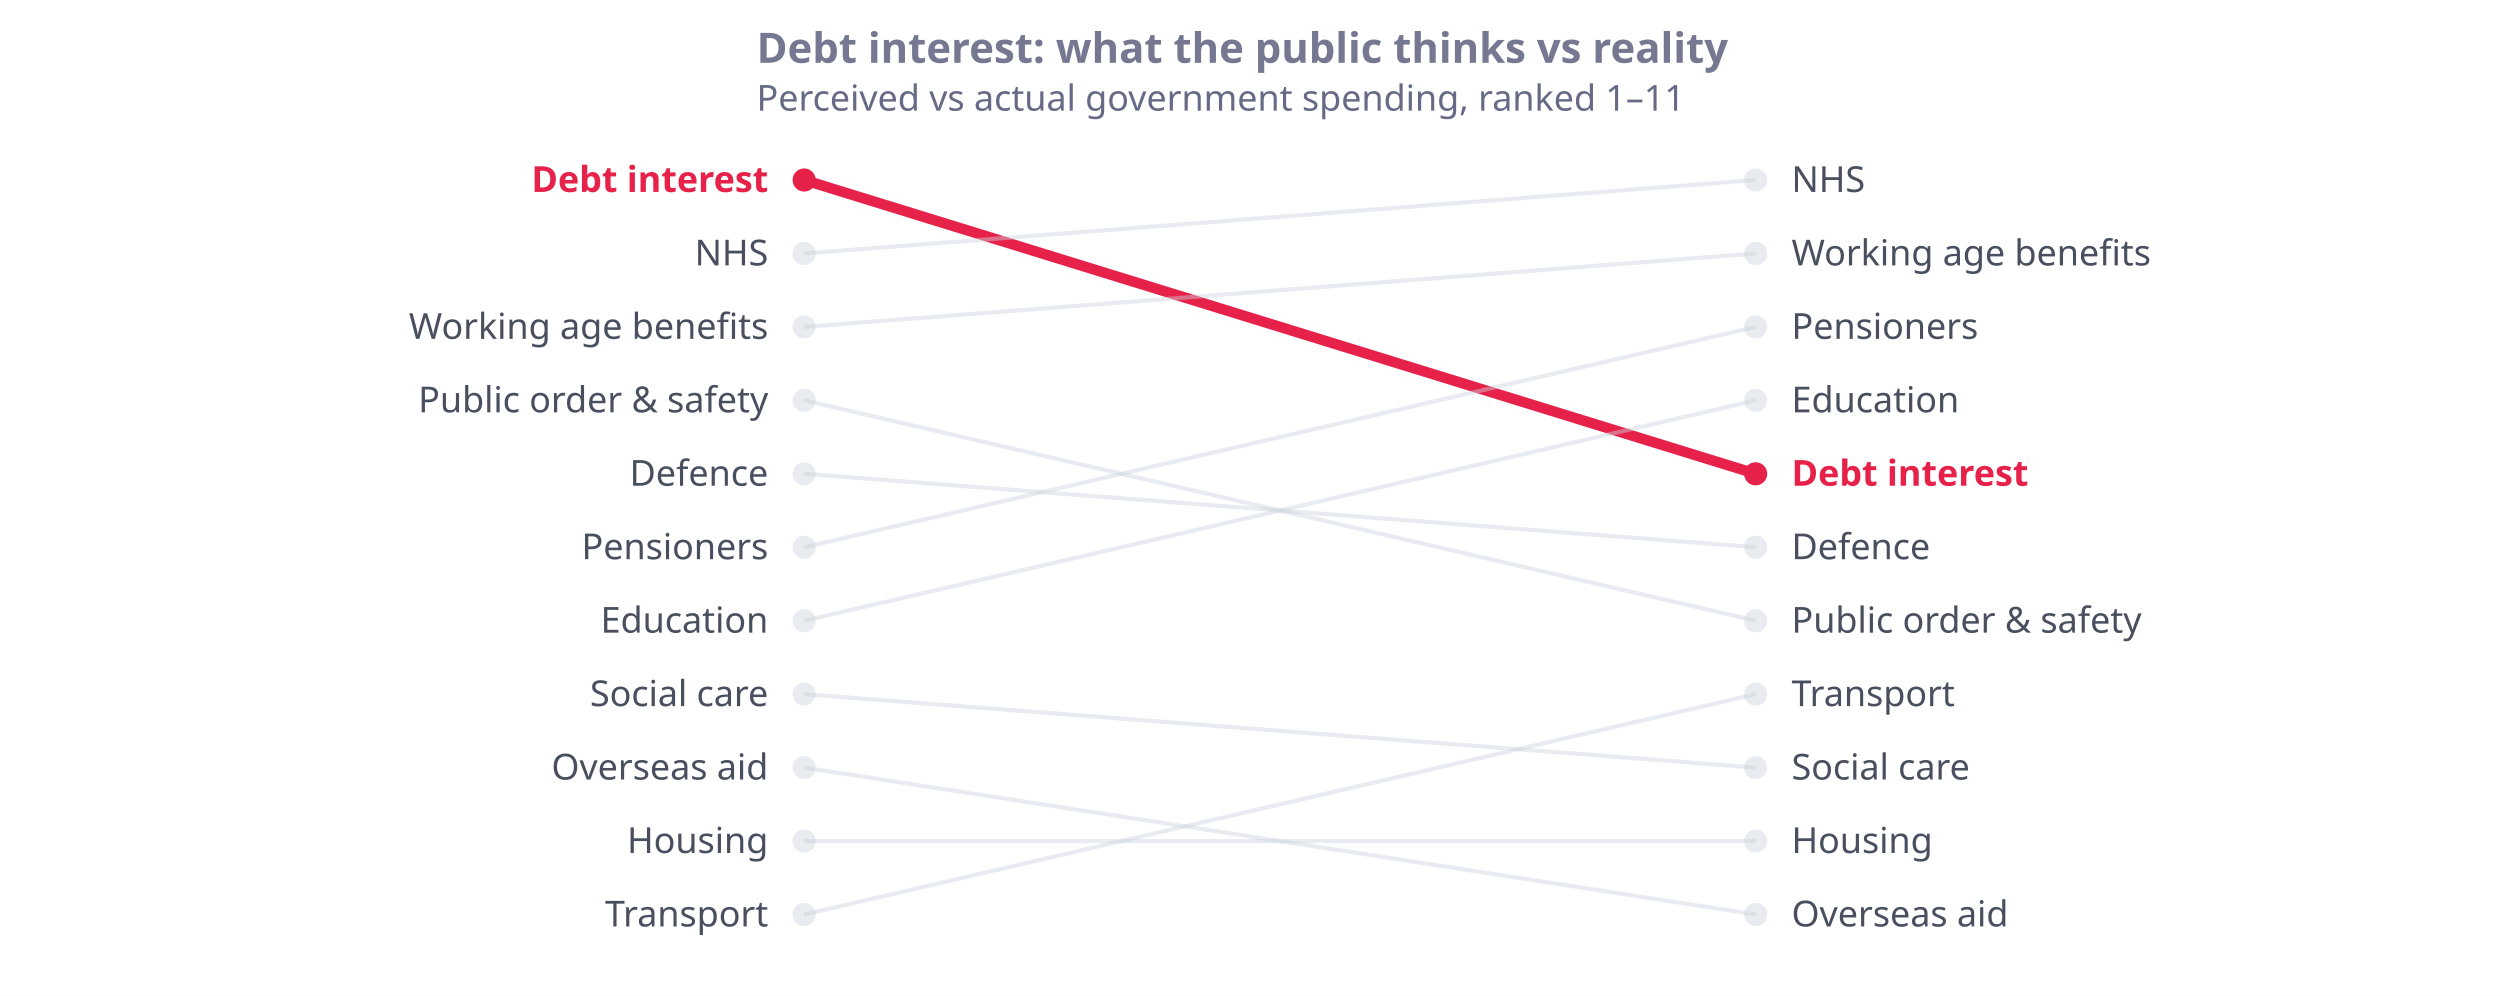
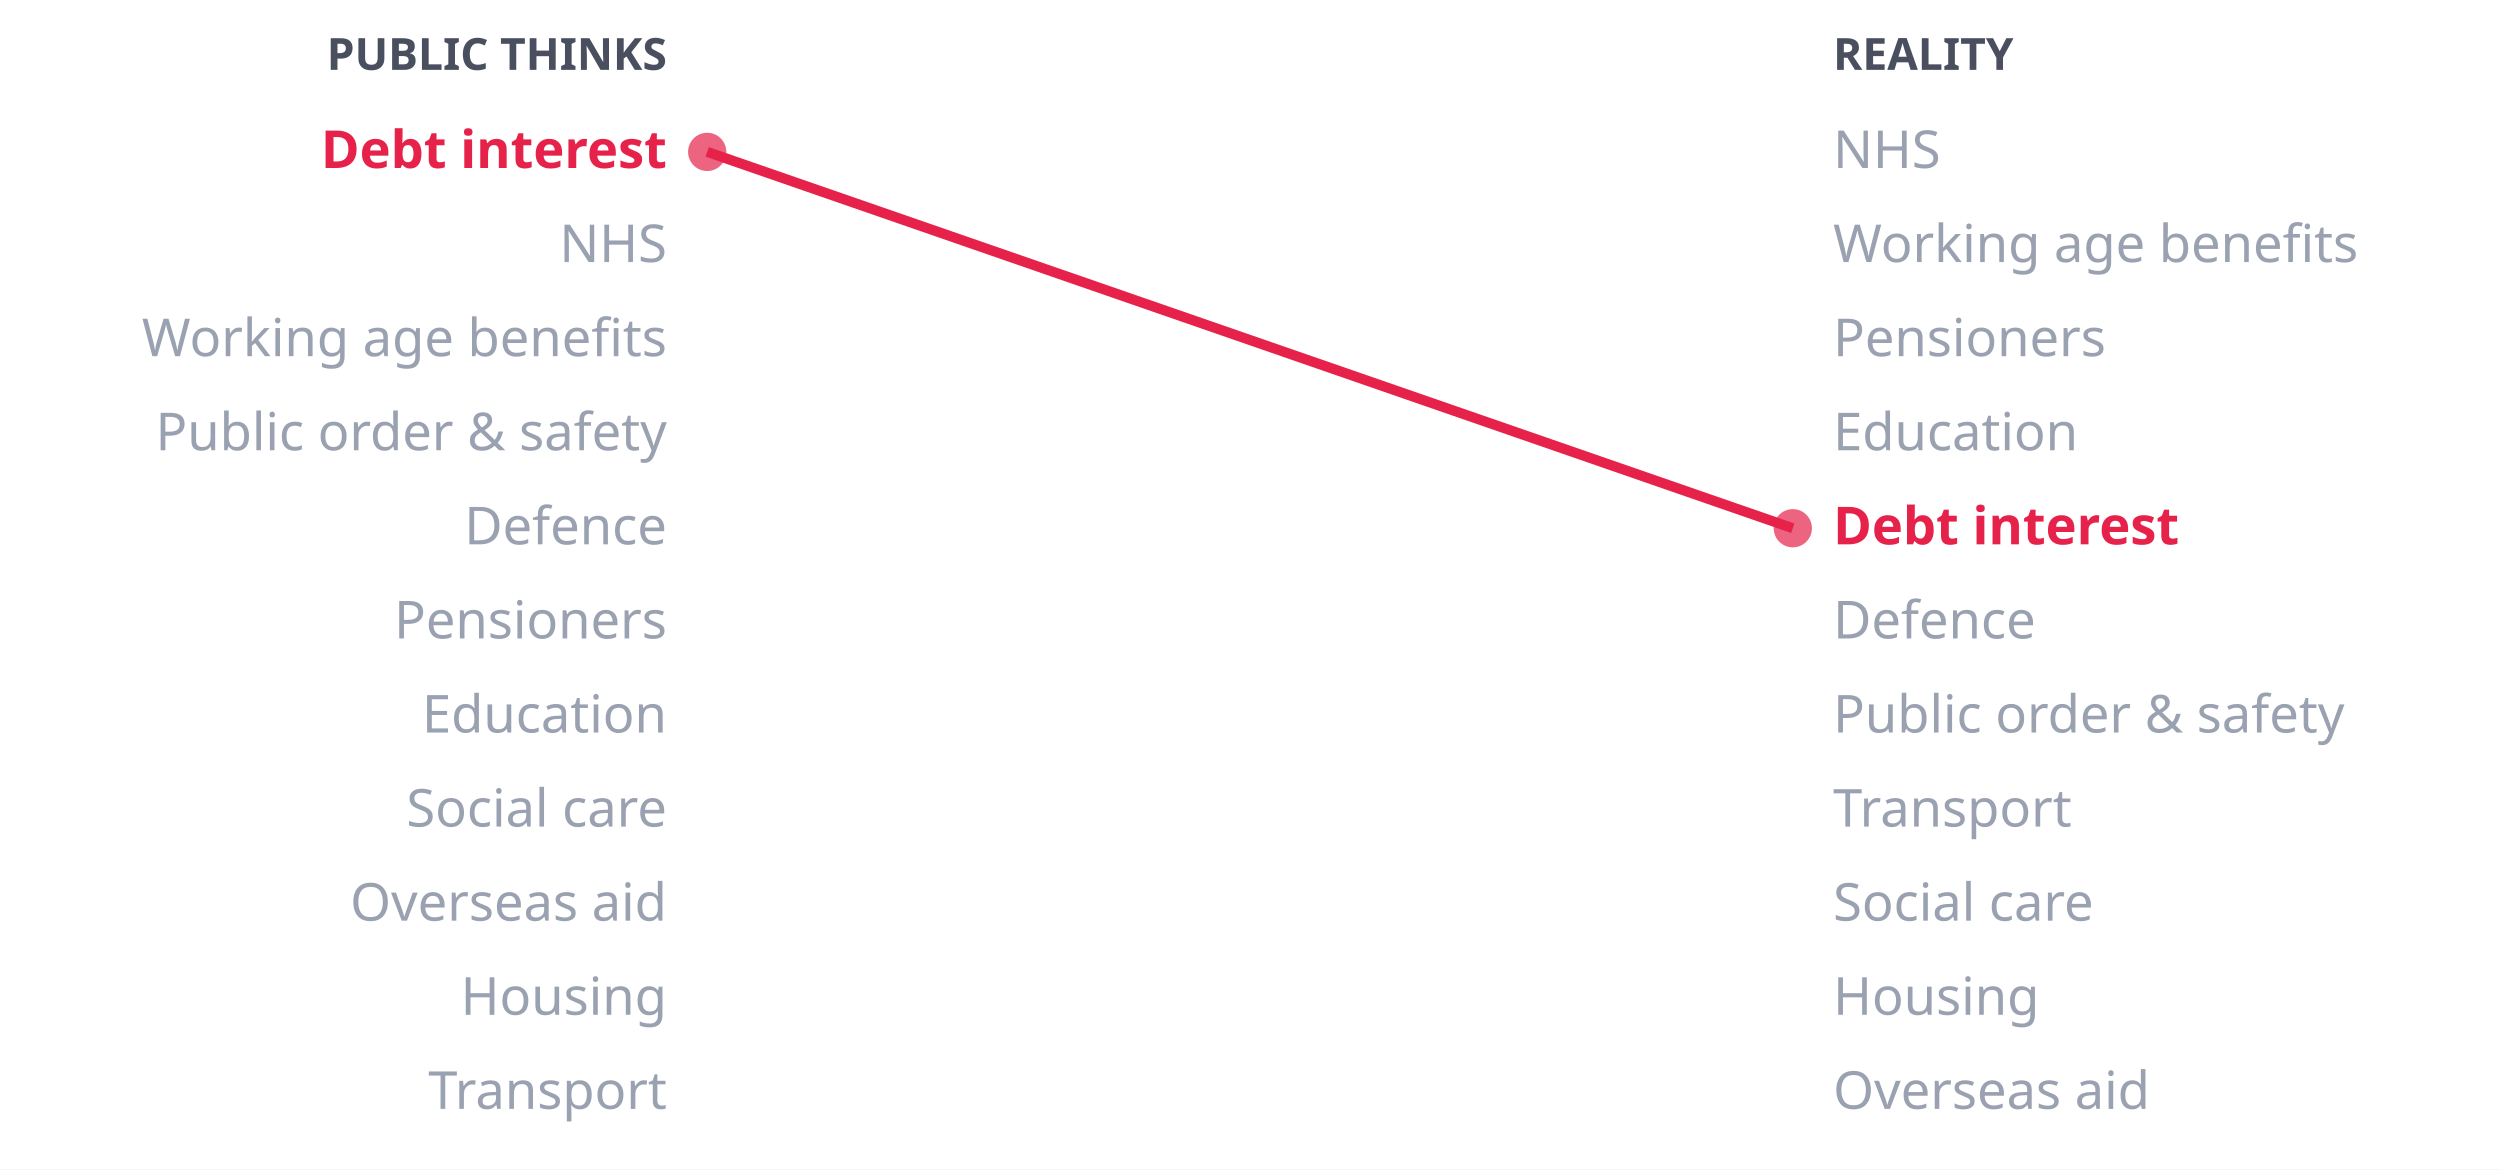
- <svg xmlns="http://www.w3.org/2000/svg" version="1.1" class="marks" width="836" height="333" viewBox="0 0 836 333">
-   <rect width="836" height="333" fill="white" />
-   <g fill="none" stroke-miterlimit="10" transform="translate(253,43)">
+ <svg xmlns="http://www.w3.org/2000/svg" version="1.1" class="marks" width="620" height="290" viewBox="0 0 620 290">
+   <rect width="620" height="290" fill="white" />
+   <g fill="none" stroke-miterlimit="10" transform="translate(135,5)">
    <g class="mark-group role-frame root" role="graphics-object" aria-roledescription="group mark container">
      <g transform="translate(0,0)">
-         <path class="background" aria-hidden="true" d="M0,0h350v280h-350Z" />
+         <path class="background" aria-hidden="true" d="M0,0h350v280h-350Z" stroke-width="0" />
        <g>
-           <g class="mark-group role-scope layer_0_pathgroup" role="graphics-object" aria-roledescription="group mark container">
+           <g class="mark-text role-mark layer_0_marks" role="graphics-object" aria-roledescription="text mark container">
+             <text aria-label="x: 0; rank: 0" role="graphics-symbol" aria-roledescription="text mark" text-anchor="end" transform="translate(30.38462,12.33333)" font-family="Circular Std" font-size="11px" font-weight="bold" fill="#4a4f60">PUBLIC THINKS</text>
+           </g>
+           <g class="mark-text role-mark layer_1_marks" role="graphics-object" aria-roledescription="text mark container">
+             <text aria-label="x: 1; rank: 0" role="graphics-symbol" aria-roledescription="text mark" text-anchor="start" transform="translate(319.6154,12.33333)" font-family="Circular Std" font-size="11px" font-weight="bold" fill="#4a4f60">REALITY</text>
+           </g>
+           <g class="mark-text role-mark layer_2_layer_0_marks" role="graphics-object" aria-roledescription="text mark container">
+             <text aria-label="x: 0; rank: 2; area: NHS" role="graphics-symbol" aria-roledescription="text mark" text-anchor="end" transform="translate(30.38462,60)" font-family="Circular Std" font-size="13px" fill="#9aa1b0">NHS</text>
+             <text aria-label="x: 0; rank: 3; area: Working age benefits" role="graphics-symbol" aria-roledescription="text mark" text-anchor="end" transform="translate(30.38462,83.33333)" font-family="Circular Std" font-size="13px" fill="#9aa1b0">Working age benefits</text>
+             <text aria-label="x: 0; rank: 4; area: Public order &amp; safety" role="graphics-symbol" aria-roledescription="text mark" text-anchor="end" transform="translate(30.38462,106.6667)" font-family="Circular Std" font-size="13px" fill="#9aa1b0">Public order &amp; safety</text>
+             <text aria-label="x: 0; rank: 5; area: Defence" role="graphics-symbol" aria-roledescription="text mark" text-anchor="end" transform="translate(30.38462,130)" font-family="Circular Std" font-size="13px" fill="#9aa1b0">Defence</text>
+             <text aria-label="x: 0; rank: 6; area: Pensioners" role="graphics-symbol" aria-roledescription="text mark" text-anchor="end" transform="translate(30.38462,153.3333)" font-family="Circular Std" font-size="13px" fill="#9aa1b0">Pensioners</text>
+             <text aria-label="x: 0; rank: 7; area: Education" role="graphics-symbol" aria-roledescription="text mark" text-anchor="end" transform="translate(30.38462,176.6667)" font-family="Circular Std" font-size="13px" fill="#9aa1b0">Education</text>
+             <text aria-label="x: 0; rank: 8; area: Social care" role="graphics-symbol" aria-roledescription="text mark" text-anchor="end" transform="translate(30.38462,200)" font-family="Circular Std" font-size="13px" fill="#9aa1b0">Social care</text>
+             <text aria-label="x: 0; rank: 9; area: Overseas aid" role="graphics-symbol" aria-roledescription="text mark" text-anchor="end" transform="translate(30.38462,223.3333)" font-family="Circular Std" font-size="13px" fill="#9aa1b0">Overseas aid</text>
+             <text aria-label="x: 0; rank: 10; area: Housing" role="graphics-symbol" aria-roledescription="text mark" text-anchor="end" transform="translate(30.38462,246.6667)" font-family="Circular Std" font-size="13px" fill="#9aa1b0">Housing</text>
+             <text aria-label="x: 0; rank: 11; area: Transport" role="graphics-symbol" aria-roledescription="text mark" text-anchor="end" transform="translate(30.38462,270)" font-family="Circular Std" font-size="13px" fill="#9aa1b0">Transport</text>
+           </g>
+           <g class="mark-text role-mark layer_2_layer_1_marks" role="graphics-object" aria-roledescription="text mark container">
+             <text aria-label="x: 0; rank: 1; area: Debt interest" role="graphics-symbol" aria-roledescription="text mark" text-anchor="end" transform="translate(30.38462,36.66667)" font-family="Circular Std" font-size="13px" font-weight="bold" fill="#e6224b">Debt interest</text>
+           </g>
+           <g class="mark-text role-mark layer_3_layer_0_marks" role="graphics-object" aria-roledescription="text mark container">
+             <text aria-label="x: 1; rank: 1; area: NHS" role="graphics-symbol" aria-roledescription="text mark" text-anchor="start" transform="translate(319.6154,36.66667)" font-family="Circular Std" font-size="13px" fill="#9aa1b0">NHS</text>
+             <text aria-label="x: 1; rank: 2; area: Working age benefits" role="graphics-symbol" aria-roledescription="text mark" text-anchor="start" transform="translate(319.6154,60)" font-family="Circular Std" font-size="13px" fill="#9aa1b0">Working age benefits</text>
+             <text aria-label="x: 1; rank: 3; area: Pensioners" role="graphics-symbol" aria-roledescription="text mark" text-anchor="start" transform="translate(319.6154,83.33333)" font-family="Circular Std" font-size="13px" fill="#9aa1b0">Pensioners</text>
+             <text aria-label="x: 1; rank: 4; area: Education" role="graphics-symbol" aria-roledescription="text mark" text-anchor="start" transform="translate(319.6154,106.6667)" font-family="Circular Std" font-size="13px" fill="#9aa1b0">Education</text>
+             <text aria-label="x: 1; rank: 6; area: Defence" role="graphics-symbol" aria-roledescription="text mark" text-anchor="start" transform="translate(319.6154,153.3333)" font-family="Circular Std" font-size="13px" fill="#9aa1b0">Defence</text>
+             <text aria-label="x: 1; rank: 7; area: Public order &amp; safety" role="graphics-symbol" aria-roledescription="text mark" text-anchor="start" transform="translate(319.6154,176.6667)" font-family="Circular Std" font-size="13px" fill="#9aa1b0">Public order &amp; safety</text>
+             <text aria-label="x: 1; rank: 8; area: Transport" role="graphics-symbol" aria-roledescription="text mark" text-anchor="start" transform="translate(319.6154,200)" font-family="Circular Std" font-size="13px" fill="#9aa1b0">Transport</text>
+             <text aria-label="x: 1; rank: 9; area: Social care" role="graphics-symbol" aria-roledescription="text mark" text-anchor="start" transform="translate(319.6154,223.3333)" font-family="Circular Std" font-size="13px" fill="#9aa1b0">Social care</text>
+             <text aria-label="x: 1; rank: 10; area: Housing" role="graphics-symbol" aria-roledescription="text mark" text-anchor="start" transform="translate(319.6154,246.6667)" font-family="Circular Std" font-size="13px" fill="#9aa1b0">Housing</text>
+             <text aria-label="x: 1; rank: 11; area: Overseas aid" role="graphics-symbol" aria-roledescription="text mark" text-anchor="start" transform="translate(319.6154,270)" font-family="Circular Std" font-size="13px" fill="#9aa1b0">Overseas aid</text>
+           </g>
+           <g class="mark-text role-mark layer_3_layer_1_marks" role="graphics-object" aria-roledescription="text mark container">
+             <text aria-label="x: 1; rank: 5; area: Debt interest" role="graphics-symbol" aria-roledescription="text mark" text-anchor="start" transform="translate(319.6154,130)" font-family="Circular Std" font-size="13px" font-weight="bold" fill="#e6224b">Debt interest</text>
+           </g>
+           <g class="mark-group role-scope layer_4_pathgroup" role="graphics-object" aria-roledescription="group mark container">
            <g transform="translate(0,0)">
              <path class="background" aria-hidden="true" d="M0,0h350v280h-350Z" />
              <g>
-                 <g class="mark-line role-mark layer_0_marks" role="graphics-object" aria-roledescription="line mark container">
-                   <path aria-label="xpos: 0; rank: 1; cat: Debt interest" role="graphics-symbol" aria-roledescription="line mark" d="M15.909,17.193L334.091,115.439" stroke="#e6224b" stroke-width="3.5" opacity="1" />
-                 </g>
-               </g>
-               <path class="foreground" aria-hidden="true" d="" display="none" />
-             </g>
-             <g transform="translate(0,0)">
-               <path class="background" aria-hidden="true" d="M0,0h350v280h-350Z" />
-               <g>
-                 <g class="mark-line role-mark layer_0_marks" role="graphics-object" aria-roledescription="line mark container">
-                   <path aria-label="xpos: 0; rank: 2; cat: NHS" role="graphics-symbol" aria-roledescription="line mark" d="M15.909,41.754L334.091,17.193" stroke="#cdd2dc" stroke-width="1.4" opacity="0.45" />
-                 </g>
-               </g>
-               <path class="foreground" aria-hidden="true" d="" display="none" />
-             </g>
-             <g transform="translate(0,0)">
-               <path class="background" aria-hidden="true" d="M0,0h350v280h-350Z" />
-               <g>
-                 <g class="mark-line role-mark layer_0_marks" role="graphics-object" aria-roledescription="line mark container">
-                   <path aria-label="xpos: 0; rank: 3; cat: Working age benefits" role="graphics-symbol" aria-roledescription="line mark" d="M15.909,66.316L334.091,41.754" stroke="#cdd2dc" stroke-width="1.4" opacity="0.45" />
-                 </g>
-               </g>
-               <path class="foreground" aria-hidden="true" d="" display="none" />
-             </g>
-             <g transform="translate(0,0)">
-               <path class="background" aria-hidden="true" d="M0,0h350v280h-350Z" />
-               <g>
-                 <g class="mark-line role-mark layer_0_marks" role="graphics-object" aria-roledescription="line mark container">
-                   <path aria-label="xpos: 0; rank: 4; cat: Public order &amp; safety" role="graphics-symbol" aria-roledescription="line mark" d="M15.909,90.877L334.091,164.561" stroke="#cdd2dc" stroke-width="1.4" opacity="0.45" />
-                 </g>
-               </g>
-               <path class="foreground" aria-hidden="true" d="" display="none" />
-             </g>
-             <g transform="translate(0,0)">
-               <path class="background" aria-hidden="true" d="M0,0h350v280h-350Z" />
-               <g>
-                 <g class="mark-line role-mark layer_0_marks" role="graphics-object" aria-roledescription="line mark container">
-                   <path aria-label="xpos: 0; rank: 5; cat: Defence" role="graphics-symbol" aria-roledescription="line mark" d="M15.909,115.439L334.091,140" stroke="#cdd2dc" stroke-width="1.4" opacity="0.45" />
-                 </g>
-               </g>
-               <path class="foreground" aria-hidden="true" d="" display="none" />
-             </g>
-             <g transform="translate(0,0)">
-               <path class="background" aria-hidden="true" d="M0,0h350v280h-350Z" />
-               <g>
-                 <g class="mark-line role-mark layer_0_marks" role="graphics-object" aria-roledescription="line mark container">
-                   <path aria-label="xpos: 0; rank: 6; cat: Pensioners" role="graphics-symbol" aria-roledescription="line mark" d="M15.909,140L334.091,66.316" stroke="#cdd2dc" stroke-width="1.4" opacity="0.45" />
-                 </g>
-               </g>
-               <path class="foreground" aria-hidden="true" d="" display="none" />
-             </g>
-             <g transform="translate(0,0)">
-               <path class="background" aria-hidden="true" d="M0,0h350v280h-350Z" />
-               <g>
-                 <g class="mark-line role-mark layer_0_marks" role="graphics-object" aria-roledescription="line mark container">
-                   <path aria-label="xpos: 0; rank: 7; cat: Education" role="graphics-symbol" aria-roledescription="line mark" d="M15.909,164.561L334.091,90.877" stroke="#cdd2dc" stroke-width="1.4" opacity="0.45" />
-                 </g>
-               </g>
-               <path class="foreground" aria-hidden="true" d="" display="none" />
-             </g>
-             <g transform="translate(0,0)">
-               <path class="background" aria-hidden="true" d="M0,0h350v280h-350Z" />
-               <g>
-                 <g class="mark-line role-mark layer_0_marks" role="graphics-object" aria-roledescription="line mark container">
-                   <path aria-label="xpos: 0; rank: 8; cat: Social care" role="graphics-symbol" aria-roledescription="line mark" d="M15.909,189.123L334.091,213.684" stroke="#cdd2dc" stroke-width="1.4" opacity="0.45" />
-                 </g>
-               </g>
-               <path class="foreground" aria-hidden="true" d="" display="none" />
-             </g>
-             <g transform="translate(0,0)">
-               <path class="background" aria-hidden="true" d="M0,0h350v280h-350Z" />
-               <g>
-                 <g class="mark-line role-mark layer_0_marks" role="graphics-object" aria-roledescription="line mark container">
-                   <path aria-label="xpos: 0; rank: 9; cat: Overseas aid" role="graphics-symbol" aria-roledescription="line mark" d="M15.909,213.684L334.091,262.807" stroke="#cdd2dc" stroke-width="1.4" opacity="0.45" />
-                 </g>
-               </g>
-               <path class="foreground" aria-hidden="true" d="" display="none" />
-             </g>
-             <g transform="translate(0,0)">
-               <path class="background" aria-hidden="true" d="M0,0h350v280h-350Z" />
-               <g>
-                 <g class="mark-line role-mark layer_0_marks" role="graphics-object" aria-roledescription="line mark container">
-                   <path aria-label="xpos: 0; rank: 10; cat: Housing" role="graphics-symbol" aria-roledescription="line mark" d="M15.909,238.246L334.091,238.246" stroke="#cdd2dc" stroke-width="1.4" opacity="0.45" />
-                 </g>
-               </g>
-               <path class="foreground" aria-hidden="true" d="" display="none" />
-             </g>
-             <g transform="translate(0,0)">
-               <path class="background" aria-hidden="true" d="M0,0h350v280h-350Z" />
-               <g>
-                 <g class="mark-line role-mark layer_0_marks" role="graphics-object" aria-roledescription="line mark container">
-                   <path aria-label="xpos: 0; rank: 11; cat: Transport" role="graphics-symbol" aria-roledescription="line mark" d="M15.909,262.807L334.091,189.123" stroke="#cdd2dc" stroke-width="1.4" opacity="0.45" />
+                 <g class="mark-line role-mark layer_4_marks" role="graphics-object" aria-roledescription="line mark container">
+                   <path aria-label="x: 0; rank: 1; area: Debt interest" role="graphics-symbol" aria-roledescription="line mark" d="M40.385,32.667L309.615,126" stroke="#e6224b" stroke-width="2.5" />
                </g>
              </g>
              <path class="foreground" aria-hidden="true" d="" display="none" />
            </g>
          </g>
-           <g class="mark-symbol role-mark layer_1_marks" role="graphics-object" aria-roledescription="symbol mark container">
-             <path aria-label="xpos: 0; rank: 1" role="graphics-symbol" aria-roledescription="circle" transform="translate(15.90909,17.19298)" d="M3.873,0A3.873,3.873,0,1,1,-3.873,0A3.873,3.873,0,1,1,3.873,0" fill="#e6224b" stroke-width="2" opacity="1" />
-             <path aria-label="xpos: 1; rank: 5" role="graphics-symbol" aria-roledescription="circle" transform="translate(334.0909,115.4386)" d="M3.873,0A3.873,3.873,0,1,1,-3.873,0A3.873,3.873,0,1,1,3.873,0" fill="#e6224b" stroke-width="2" opacity="1" />
-             <path aria-label="xpos: 0; rank: 2" role="graphics-symbol" aria-roledescription="circle" transform="translate(15.90909,41.75439)" d="M3.873,0A3.873,3.873,0,1,1,-3.873,0A3.873,3.873,0,1,1,3.873,0" fill="#cdd2dc" stroke-width="2" opacity="0.45" />
-             <path aria-label="xpos: 1; rank: 1" role="graphics-symbol" aria-roledescription="circle" transform="translate(334.0909,17.19298)" d="M3.873,0A3.873,3.873,0,1,1,-3.873,0A3.873,3.873,0,1,1,3.873,0" fill="#cdd2dc" stroke-width="2" opacity="0.45" />
-             <path aria-label="xpos: 0; rank: 3" role="graphics-symbol" aria-roledescription="circle" transform="translate(15.90909,66.31579)" d="M3.873,0A3.873,3.873,0,1,1,-3.873,0A3.873,3.873,0,1,1,3.873,0" fill="#cdd2dc" stroke-width="2" opacity="0.45" />
-             <path aria-label="xpos: 1; rank: 2" role="graphics-symbol" aria-roledescription="circle" transform="translate(334.0909,41.75439)" d="M3.873,0A3.873,3.873,0,1,1,-3.873,0A3.873,3.873,0,1,1,3.873,0" fill="#cdd2dc" stroke-width="2" opacity="0.45" />
-             <path aria-label="xpos: 0; rank: 4" role="graphics-symbol" aria-roledescription="circle" transform="translate(15.90909,90.87719)" d="M3.873,0A3.873,3.873,0,1,1,-3.873,0A3.873,3.873,0,1,1,3.873,0" fill="#cdd2dc" stroke-width="2" opacity="0.45" />
-             <path aria-label="xpos: 1; rank: 7" role="graphics-symbol" aria-roledescription="circle" transform="translate(334.0909,164.5614)" d="M3.873,0A3.873,3.873,0,1,1,-3.873,0A3.873,3.873,0,1,1,3.873,0" fill="#cdd2dc" stroke-width="2" opacity="0.45" />
-             <path aria-label="xpos: 0; rank: 5" role="graphics-symbol" aria-roledescription="circle" transform="translate(15.90909,115.4386)" d="M3.873,0A3.873,3.873,0,1,1,-3.873,0A3.873,3.873,0,1,1,3.873,0" fill="#cdd2dc" stroke-width="2" opacity="0.45" />
-             <path aria-label="xpos: 1; rank: 6" role="graphics-symbol" aria-roledescription="circle" transform="translate(334.0909,140)" d="M3.873,0A3.873,3.873,0,1,1,-3.873,0A3.873,3.873,0,1,1,3.873,0" fill="#cdd2dc" stroke-width="2" opacity="0.45" />
-             <path aria-label="xpos: 0; rank: 6" role="graphics-symbol" aria-roledescription="circle" transform="translate(15.90909,140)" d="M3.873,0A3.873,3.873,0,1,1,-3.873,0A3.873,3.873,0,1,1,3.873,0" fill="#cdd2dc" stroke-width="2" opacity="0.45" />
-             <path aria-label="xpos: 1; rank: 3" role="graphics-symbol" aria-roledescription="circle" transform="translate(334.0909,66.31579)" d="M3.873,0A3.873,3.873,0,1,1,-3.873,0A3.873,3.873,0,1,1,3.873,0" fill="#cdd2dc" stroke-width="2" opacity="0.45" />
-             <path aria-label="xpos: 0; rank: 7" role="graphics-symbol" aria-roledescription="circle" transform="translate(15.90909,164.5614)" d="M3.873,0A3.873,3.873,0,1,1,-3.873,0A3.873,3.873,0,1,1,3.873,0" fill="#cdd2dc" stroke-width="2" opacity="0.45" />
-             <path aria-label="xpos: 1; rank: 4" role="graphics-symbol" aria-roledescription="circle" transform="translate(334.0909,90.87719)" d="M3.873,0A3.873,3.873,0,1,1,-3.873,0A3.873,3.873,0,1,1,3.873,0" fill="#cdd2dc" stroke-width="2" opacity="0.45" />
-             <path aria-label="xpos: 0; rank: 8" role="graphics-symbol" aria-roledescription="circle" transform="translate(15.90909,189.1228)" d="M3.873,0A3.873,3.873,0,1,1,-3.873,0A3.873,3.873,0,1,1,3.873,0" fill="#cdd2dc" stroke-width="2" opacity="0.45" />
-             <path aria-label="xpos: 1; rank: 9" role="graphics-symbol" aria-roledescription="circle" transform="translate(334.0909,213.6842)" d="M3.873,0A3.873,3.873,0,1,1,-3.873,0A3.873,3.873,0,1,1,3.873,0" fill="#cdd2dc" stroke-width="2" opacity="0.45" />
-             <path aria-label="xpos: 0; rank: 9" role="graphics-symbol" aria-roledescription="circle" transform="translate(15.90909,213.6842)" d="M3.873,0A3.873,3.873,0,1,1,-3.873,0A3.873,3.873,0,1,1,3.873,0" fill="#cdd2dc" stroke-width="2" opacity="0.45" />
-             <path aria-label="xpos: 1; rank: 11" role="graphics-symbol" aria-roledescription="circle" transform="translate(334.0909,262.807)" d="M3.873,0A3.873,3.873,0,1,1,-3.873,0A3.873,3.873,0,1,1,3.873,0" fill="#cdd2dc" stroke-width="2" opacity="0.45" />
-             <path aria-label="xpos: 0; rank: 10" role="graphics-symbol" aria-roledescription="circle" transform="translate(15.90909,238.2456)" d="M3.873,0A3.873,3.873,0,1,1,-3.873,0A3.873,3.873,0,1,1,3.873,0" fill="#cdd2dc" stroke-width="2" opacity="0.45" />
-             <path aria-label="xpos: 1; rank: 10" role="graphics-symbol" aria-roledescription="circle" transform="translate(334.0909,238.2456)" d="M3.873,0A3.873,3.873,0,1,1,-3.873,0A3.873,3.873,0,1,1,3.873,0" fill="#cdd2dc" stroke-width="2" opacity="0.45" />
-             <path aria-label="xpos: 0; rank: 11" role="graphics-symbol" aria-roledescription="circle" transform="translate(15.90909,262.807)" d="M3.873,0A3.873,3.873,0,1,1,-3.873,0A3.873,3.873,0,1,1,3.873,0" fill="#cdd2dc" stroke-width="2" opacity="0.45" />
-             <path aria-label="xpos: 1; rank: 8" role="graphics-symbol" aria-roledescription="circle" transform="translate(334.0909,189.1228)" d="M3.873,0A3.873,3.873,0,1,1,-3.873,0A3.873,3.873,0,1,1,3.873,0" fill="#cdd2dc" stroke-width="2" opacity="0.45" />
-           </g>
-           <g class="mark-text role-mark layer_2_layer_0_marks" role="graphics-object" aria-roledescription="text mark container">
-             <text aria-label="xpos: 0; rank: 2; cat: NHS" role="graphics-symbol" aria-roledescription="text mark" text-anchor="end" transform="translate(3.909091,45.75439)" font-family="Circular Std" font-size="12px" font-weight="normal" fill="#4a4f60">NHS</text>
-             <text aria-label="xpos: 0; rank: 3; cat: Working age benefits" role="graphics-symbol" aria-roledescription="text mark" text-anchor="end" transform="translate(3.909091,70.31579)" font-family="Circular Std" font-size="12px" font-weight="normal" fill="#4a4f60">Working age benefits</text>
-             <text aria-label="xpos: 0; rank: 4; cat: Public order &amp; safety" role="graphics-symbol" aria-roledescription="text mark" text-anchor="end" transform="translate(3.909091,94.87719)" font-family="Circular Std" font-size="12px" font-weight="normal" fill="#4a4f60">Public order &amp; safety</text>
-             <text aria-label="xpos: 0; rank: 5; cat: Defence" role="graphics-symbol" aria-roledescription="text mark" text-anchor="end" transform="translate(3.909091,119.4386)" font-family="Circular Std" font-size="12px" font-weight="normal" fill="#4a4f60">Defence</text>
-             <text aria-label="xpos: 0; rank: 6; cat: Pensioners" role="graphics-symbol" aria-roledescription="text mark" text-anchor="end" transform="translate(3.909091,144)" font-family="Circular Std" font-size="12px" font-weight="normal" fill="#4a4f60">Pensioners</text>
-             <text aria-label="xpos: 0; rank: 7; cat: Education" role="graphics-symbol" aria-roledescription="text mark" text-anchor="end" transform="translate(3.909091,168.5614)" font-family="Circular Std" font-size="12px" font-weight="normal" fill="#4a4f60">Education</text>
-             <text aria-label="xpos: 0; rank: 8; cat: Social care" role="graphics-symbol" aria-roledescription="text mark" text-anchor="end" transform="translate(3.909091,193.1228)" font-family="Circular Std" font-size="12px" font-weight="normal" fill="#4a4f60">Social care</text>
-             <text aria-label="xpos: 0; rank: 9; cat: Overseas aid" role="graphics-symbol" aria-roledescription="text mark" text-anchor="end" transform="translate(3.909091,217.6842)" font-family="Circular Std" font-size="12px" font-weight="normal" fill="#4a4f60">Overseas aid</text>
-             <text aria-label="xpos: 0; rank: 10; cat: Housing" role="graphics-symbol" aria-roledescription="text mark" text-anchor="end" transform="translate(3.909091,242.2456)" font-family="Circular Std" font-size="12px" font-weight="normal" fill="#4a4f60">Housing</text>
-             <text aria-label="xpos: 0; rank: 11; cat: Transport" role="graphics-symbol" aria-roledescription="text mark" text-anchor="end" transform="translate(3.909091,266.807)" font-family="Circular Std" font-size="12px" font-weight="normal" fill="#4a4f60">Transport</text>
-           </g>
-           <g class="mark-text role-mark layer_2_layer_1_marks" role="graphics-object" aria-roledescription="text mark container">
-             <text aria-label="xpos: 0; rank: 1; cat: Debt interest" role="graphics-symbol" aria-roledescription="text mark" text-anchor="end" transform="translate(3.909091,21.19298)" font-family="Circular Std" font-size="12px" font-weight="bold" fill="#e6224b">Debt interest</text>
-           </g>
-           <g class="mark-text role-mark layer_2_layer_2_marks" role="graphics-object" aria-roledescription="text mark container">
-             <text aria-label="xpos: 1; rank: 1; cat: NHS" role="graphics-symbol" aria-roledescription="text mark" text-anchor="start" transform="translate(346.0909,21.19298)" font-family="Circular Std" font-size="12px" font-weight="normal" fill="#4a4f60">NHS</text>
-             <text aria-label="xpos: 1; rank: 2; cat: Working age benefits" role="graphics-symbol" aria-roledescription="text mark" text-anchor="start" transform="translate(346.0909,45.75439)" font-family="Circular Std" font-size="12px" font-weight="normal" fill="#4a4f60">Working age benefits</text>
-             <text aria-label="xpos: 1; rank: 7; cat: Public order &amp; safety" role="graphics-symbol" aria-roledescription="text mark" text-anchor="start" transform="translate(346.0909,168.5614)" font-family="Circular Std" font-size="12px" font-weight="normal" fill="#4a4f60">Public order &amp; safety</text>
-             <text aria-label="xpos: 1; rank: 6; cat: Defence" role="graphics-symbol" aria-roledescription="text mark" text-anchor="start" transform="translate(346.0909,144)" font-family="Circular Std" font-size="12px" font-weight="normal" fill="#4a4f60">Defence</text>
-             <text aria-label="xpos: 1; rank: 3; cat: Pensioners" role="graphics-symbol" aria-roledescription="text mark" text-anchor="start" transform="translate(346.0909,70.31579)" font-family="Circular Std" font-size="12px" font-weight="normal" fill="#4a4f60">Pensioners</text>
-             <text aria-label="xpos: 1; rank: 4; cat: Education" role="graphics-symbol" aria-roledescription="text mark" text-anchor="start" transform="translate(346.0909,94.87719)" font-family="Circular Std" font-size="12px" font-weight="normal" fill="#4a4f60">Education</text>
-             <text aria-label="xpos: 1; rank: 9; cat: Social care" role="graphics-symbol" aria-roledescription="text mark" text-anchor="start" transform="translate(346.0909,217.6842)" font-family="Circular Std" font-size="12px" font-weight="normal" fill="#4a4f60">Social care</text>
-             <text aria-label="xpos: 1; rank: 11; cat: Overseas aid" role="graphics-symbol" aria-roledescription="text mark" text-anchor="start" transform="translate(346.0909,266.807)" font-family="Circular Std" font-size="12px" font-weight="normal" fill="#4a4f60">Overseas aid</text>
-             <text aria-label="xpos: 1; rank: 10; cat: Housing" role="graphics-symbol" aria-roledescription="text mark" text-anchor="start" transform="translate(346.0909,242.2456)" font-family="Circular Std" font-size="12px" font-weight="normal" fill="#4a4f60">Housing</text>
-             <text aria-label="xpos: 1; rank: 8; cat: Transport" role="graphics-symbol" aria-roledescription="text mark" text-anchor="start" transform="translate(346.0909,193.1228)" font-family="Circular Std" font-size="12px" font-weight="normal" fill="#4a4f60">Transport</text>
-           </g>
-           <g class="mark-text role-mark layer_2_layer_3_marks" role="graphics-object" aria-roledescription="text mark container">
-             <text aria-label="xpos: 1; rank: 5; cat: Debt interest" role="graphics-symbol" aria-roledescription="text mark" text-anchor="start" transform="translate(346.0909,119.4386)" font-family="Circular Std" font-size="12px" font-weight="bold" fill="#e6224b">Debt interest</text>
-           </g>
-           <g class="mark-group role-title">
-             <g transform="translate(0,-33)">
-               <path class="background" aria-hidden="true" d="M0,0h0v0h0Z" pointer-events="none" />
-               <g>
-                 <g class="mark-text role-title-text" role="graphics-symbol" aria-roledescription="title" aria-label="Title text 'Debt interest: what the public thinks vs reality'" pointer-events="none">
-                   <text text-anchor="start" transform="translate(0,11)" font-family="Circular Std" font-size="14px" font-weight="bold" fill="#676A86E6" opacity="1">Debt interest: what the public thinks vs reality</text>
-                 </g>
-                 <g class="mark-text role-title-subtitle" role="graphics-symbol" aria-roledescription="subtitle" aria-label="Subtitle text 'Perceived vs actual government spending, ranked 1–11'" pointer-events="none">
-                   <text text-anchor="start" transform="translate(0,27)" font-family="Circular Std" font-size="12px" fill="#676A86" opacity="1">Perceived vs actual government spending, ranked 1–11</text>
-                 </g>
-               </g>
-               <path class="foreground" aria-hidden="true" d="" pointer-events="none" display="none" />
-             </g>
+           <g class="mark-symbol role-mark layer_5_marks" role="graphics-object" aria-roledescription="symbol mark container">
+             <path aria-label="x: 0; rank: 1" role="graphics-symbol" aria-roledescription="circle" transform="translate(40.38462,32.66667)" d="M4.743,0A4.743,4.743,0,1,1,-4.743,0A4.743,4.743,0,1,1,4.743,0" fill="#e6224b" stroke-width="2" opacity="0.7" />
+             <path aria-label="x: 1; rank: 5" role="graphics-symbol" aria-roledescription="circle" transform="translate(309.6154,126)" d="M4.743,0A4.743,4.743,0,1,1,-4.743,0A4.743,4.743,0,1,1,4.743,0" fill="#e6224b" stroke-width="2" opacity="0.7" />
          </g>
        </g>
        <path class="foreground" aria-hidden="true" d="" display="none" />
      </g>
    </g>
  </g>
</svg>
